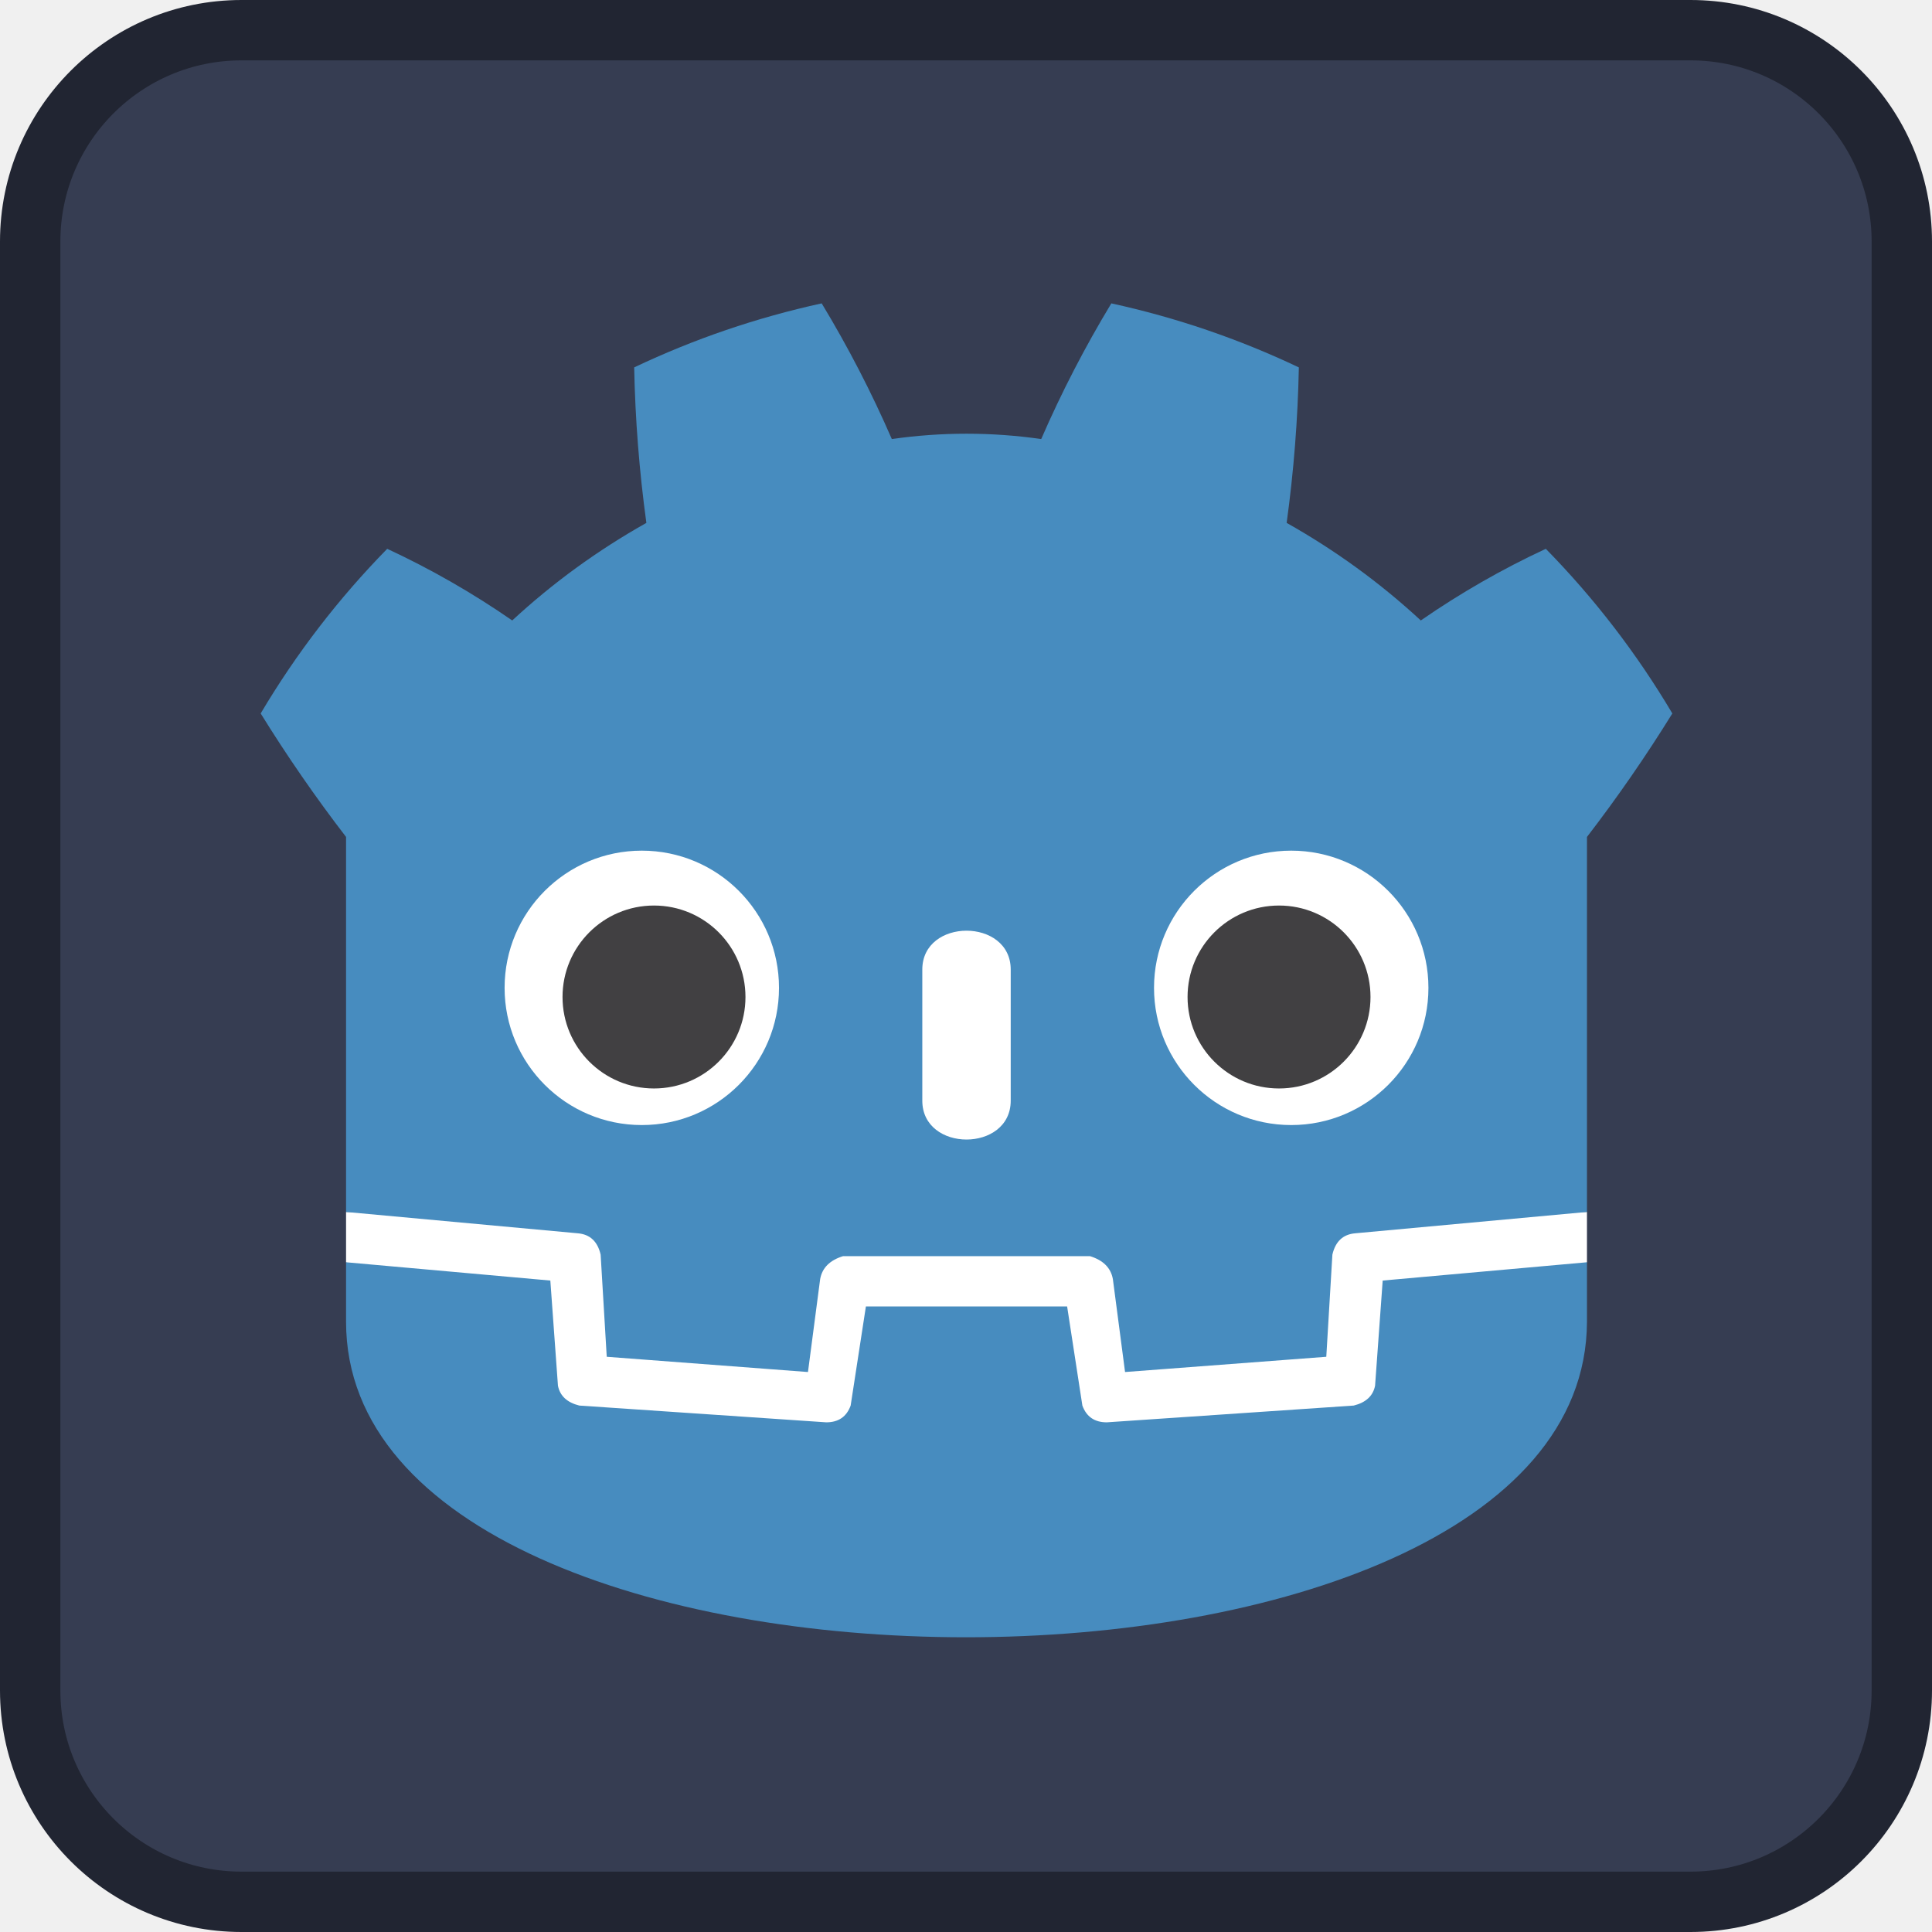
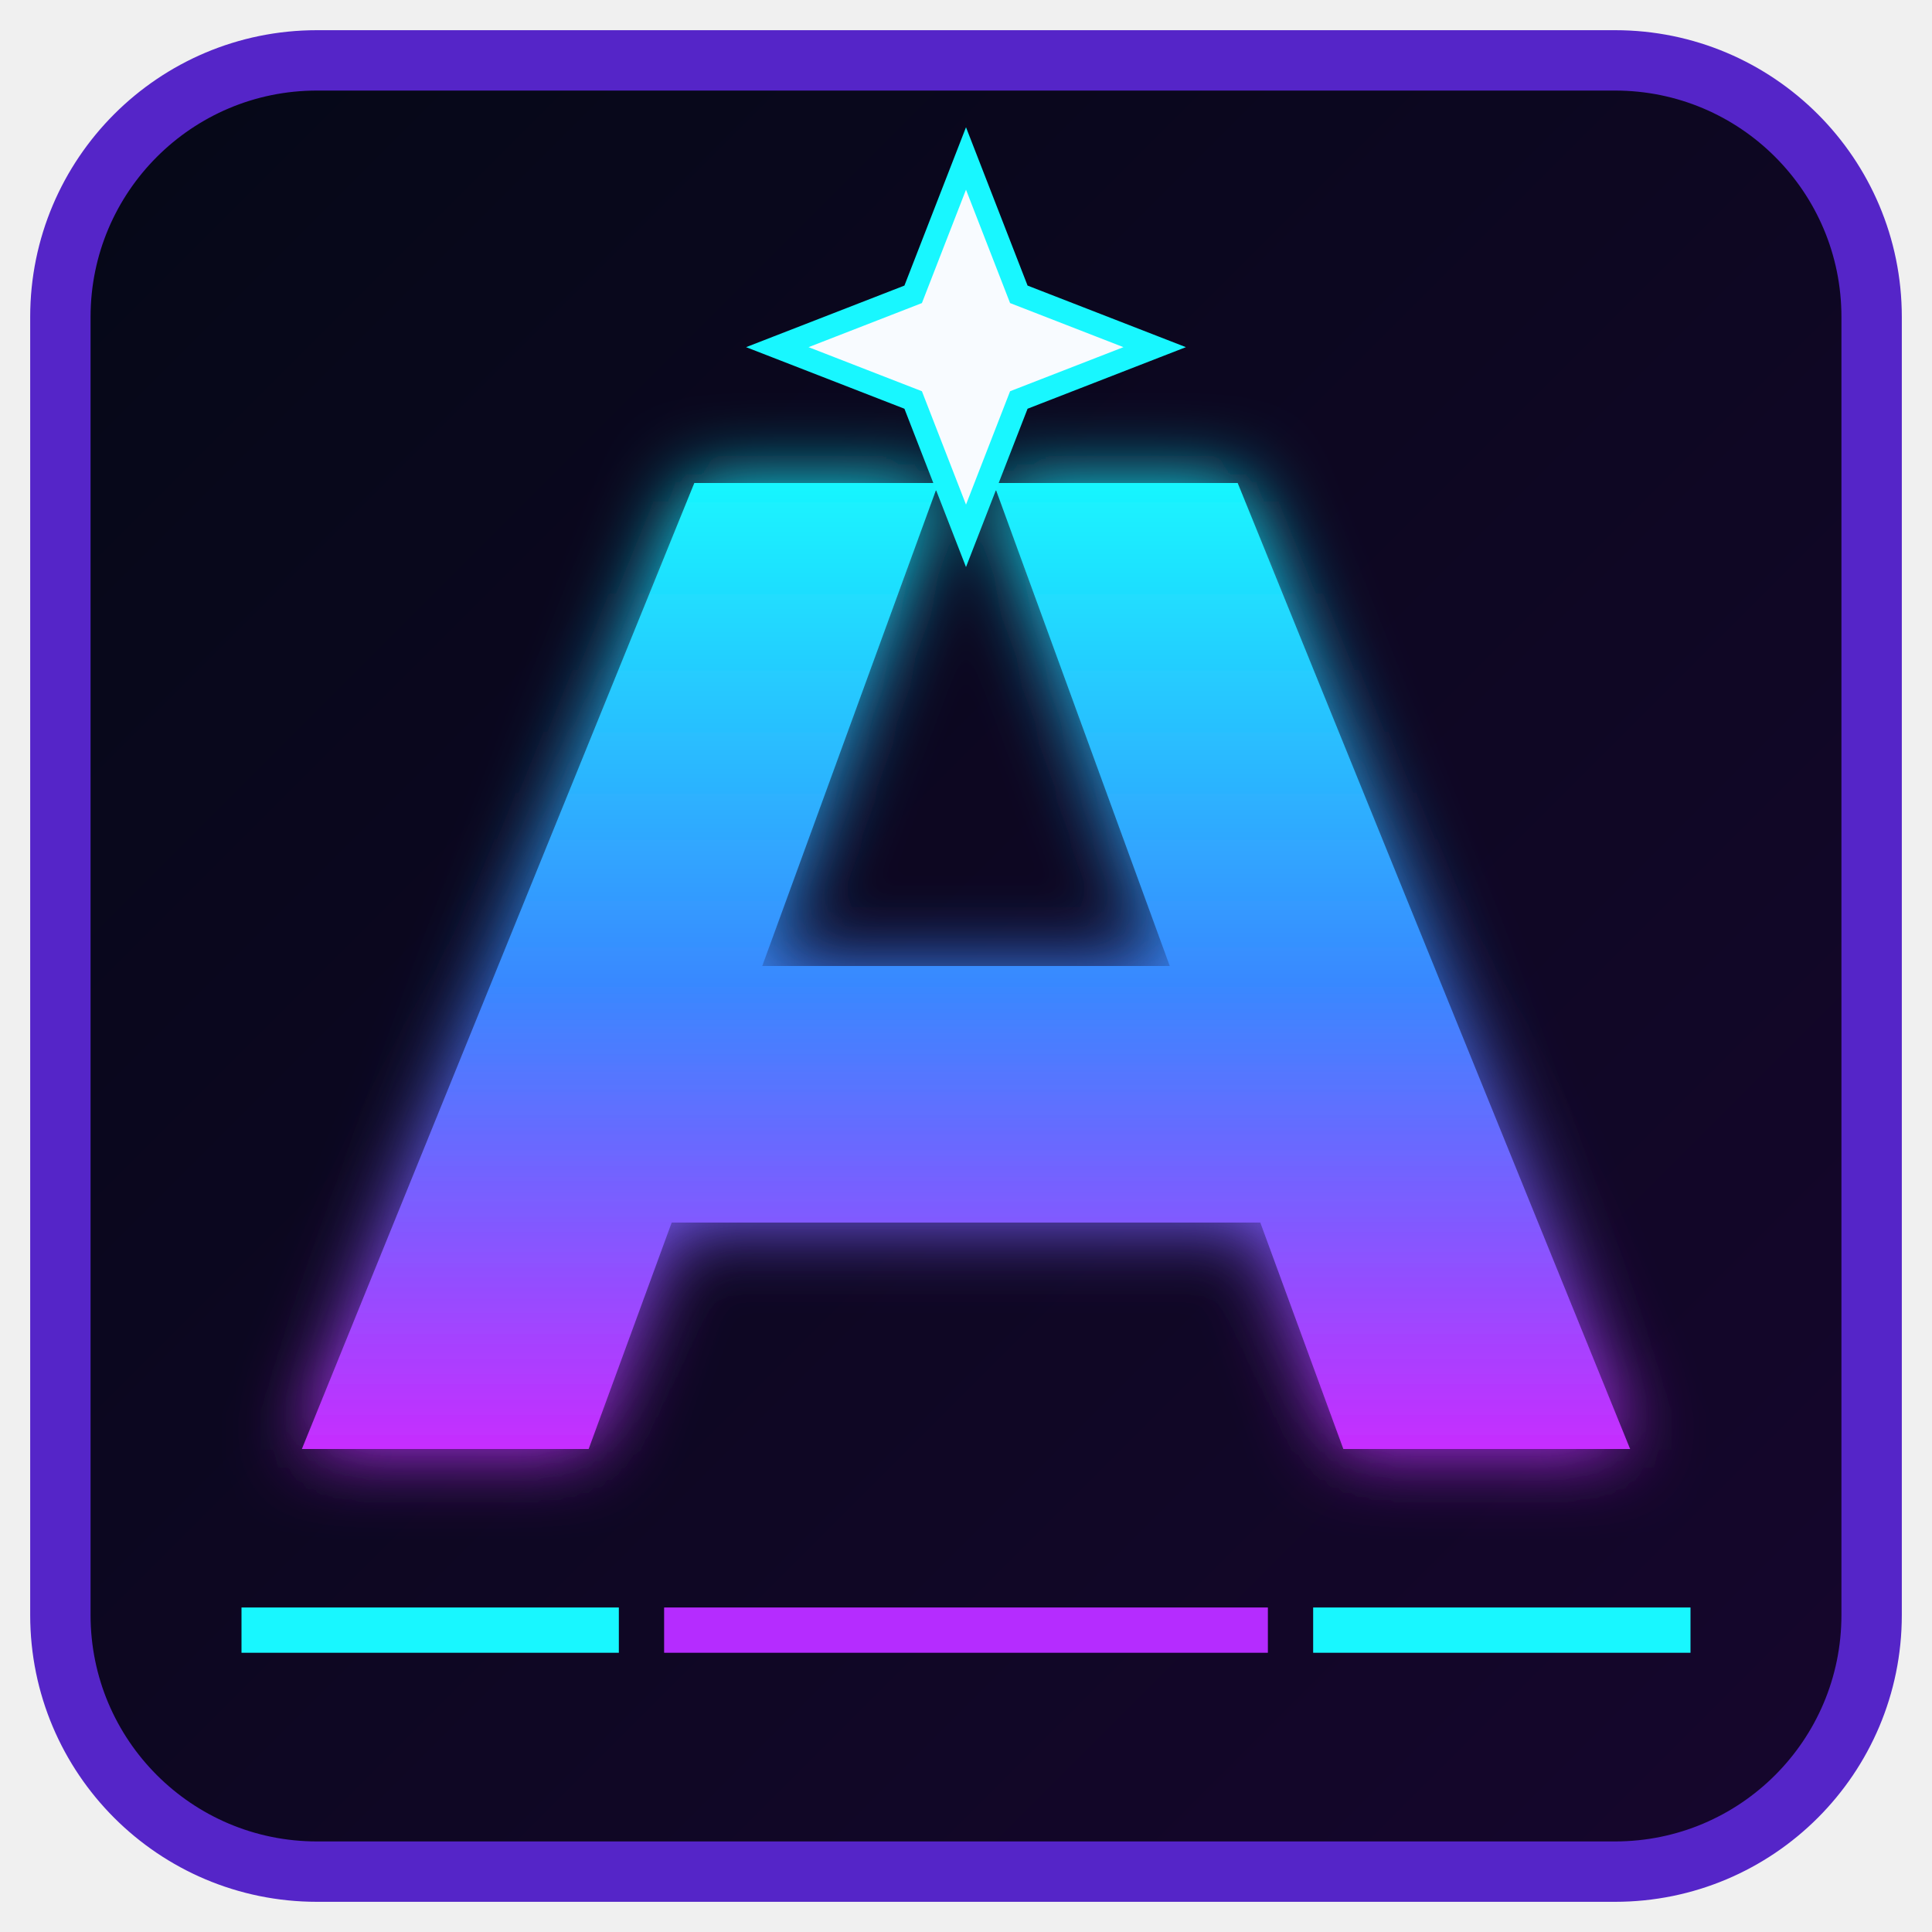
- <svg xmlns="http://www.w3.org/2000/svg" width="128" height="128">
-   <rect width="124" height="124" x="2" y="2" fill="#363d52" stroke="#212532" stroke-width="4" rx="14" />
-   <g fill="#fff" transform="translate(12.322 12.322)scale(.101)">
-     <path d="M105 673v33q407 354 814 0v-33z" />
-     <path fill="#478cbf" d="m105 673 152 14q12 1 15 14l4 67 132 10 8-61q2-11 15-15h162q13 4 15 15l8 61 132-10 4-67q3-13 15-14l152-14V427q30-39 56-81-35-59-83-108-43 20-82 47-40-37-88-64 7-51 8-102-59-28-123-42-26 43-46 89-49-7-98 0-20-46-46-89-64 14-123 42 1 51 8 102-48 27-88 64-39-27-82-47-48 49-83 108 26 42 56 81zm0 33v39c0 276 813 276 814 0v-39l-134 12-5 69q-2 10-14 13l-162 11q-12 0-16-11l-10-65H446l-10 65q-4 11-16 11l-162-11q-12-3-14-13l-5-69z" />
-     <path d="M483 600c0 34 58 34 58 0v-86c0-34-58-34-58 0z" />
-     <circle cx="725" cy="526" r="90" />
-     <circle cx="299" cy="526" r="90" />
-   </g>
-   <g fill="#414042" transform="translate(12.322 12.322)scale(.101)">
-     <circle cx="307" cy="532" r="60" />
-     <circle cx="717" cy="532" r="60" />
-   </g>
+ <svg xmlns="http://www.w3.org/2000/svg" width="256" height="256" viewBox="0 0 256 256">
+   <defs>
+     <linearGradient id="bg" x1="0" y1="0" x2="1" y2="1">
+       <stop offset="0" stop-color="#050817" />
+       <stop offset="1" stop-color="#16062d" />
+     </linearGradient>
+     <linearGradient id="neon" x1="0" y1="0" x2="0" y2="1">
+       <stop offset="0" stop-color="#18f7ff" />
+       <stop offset="0.52" stop-color="#3988ff" />
+       <stop offset="1" stop-color="#c82cff" />
+     </linearGradient>
+     <filter id="glow" x="-40%" y="-40%" width="180%" height="180%">
+       <feGaussianBlur stdDeviation="5" result="blur" />
+       <feMerge>
+         <feMergeNode in="blur" />
+         <feMergeNode in="SourceGraphic" />
+       </feMerge>
+     </filter>
+   </defs>
+   <rect x="8" y="8" width="240" height="240" rx="34" fill="url(#bg)" stroke="#5525c8" stroke-width="8" />
+   <path d="M40 192 92 64h72l52 128h-38l-11-30H89l-11 30Zm61-64h54l-23-63h-8Z" fill="url(#neon)" filter="url(#glow)" />
+   <path d="m128 21 7 18 18 7-18 7-7 18-7-18-18-7 18-7Z" fill="#f8fbff" stroke="#18f7ff" stroke-width="3" />
+   <path d="M32 216h50M174 216h50" stroke="#18f7ff" stroke-width="6" />
+   <path d="M88 216h80" stroke="#b52cff" stroke-width="6" />
</svg>
